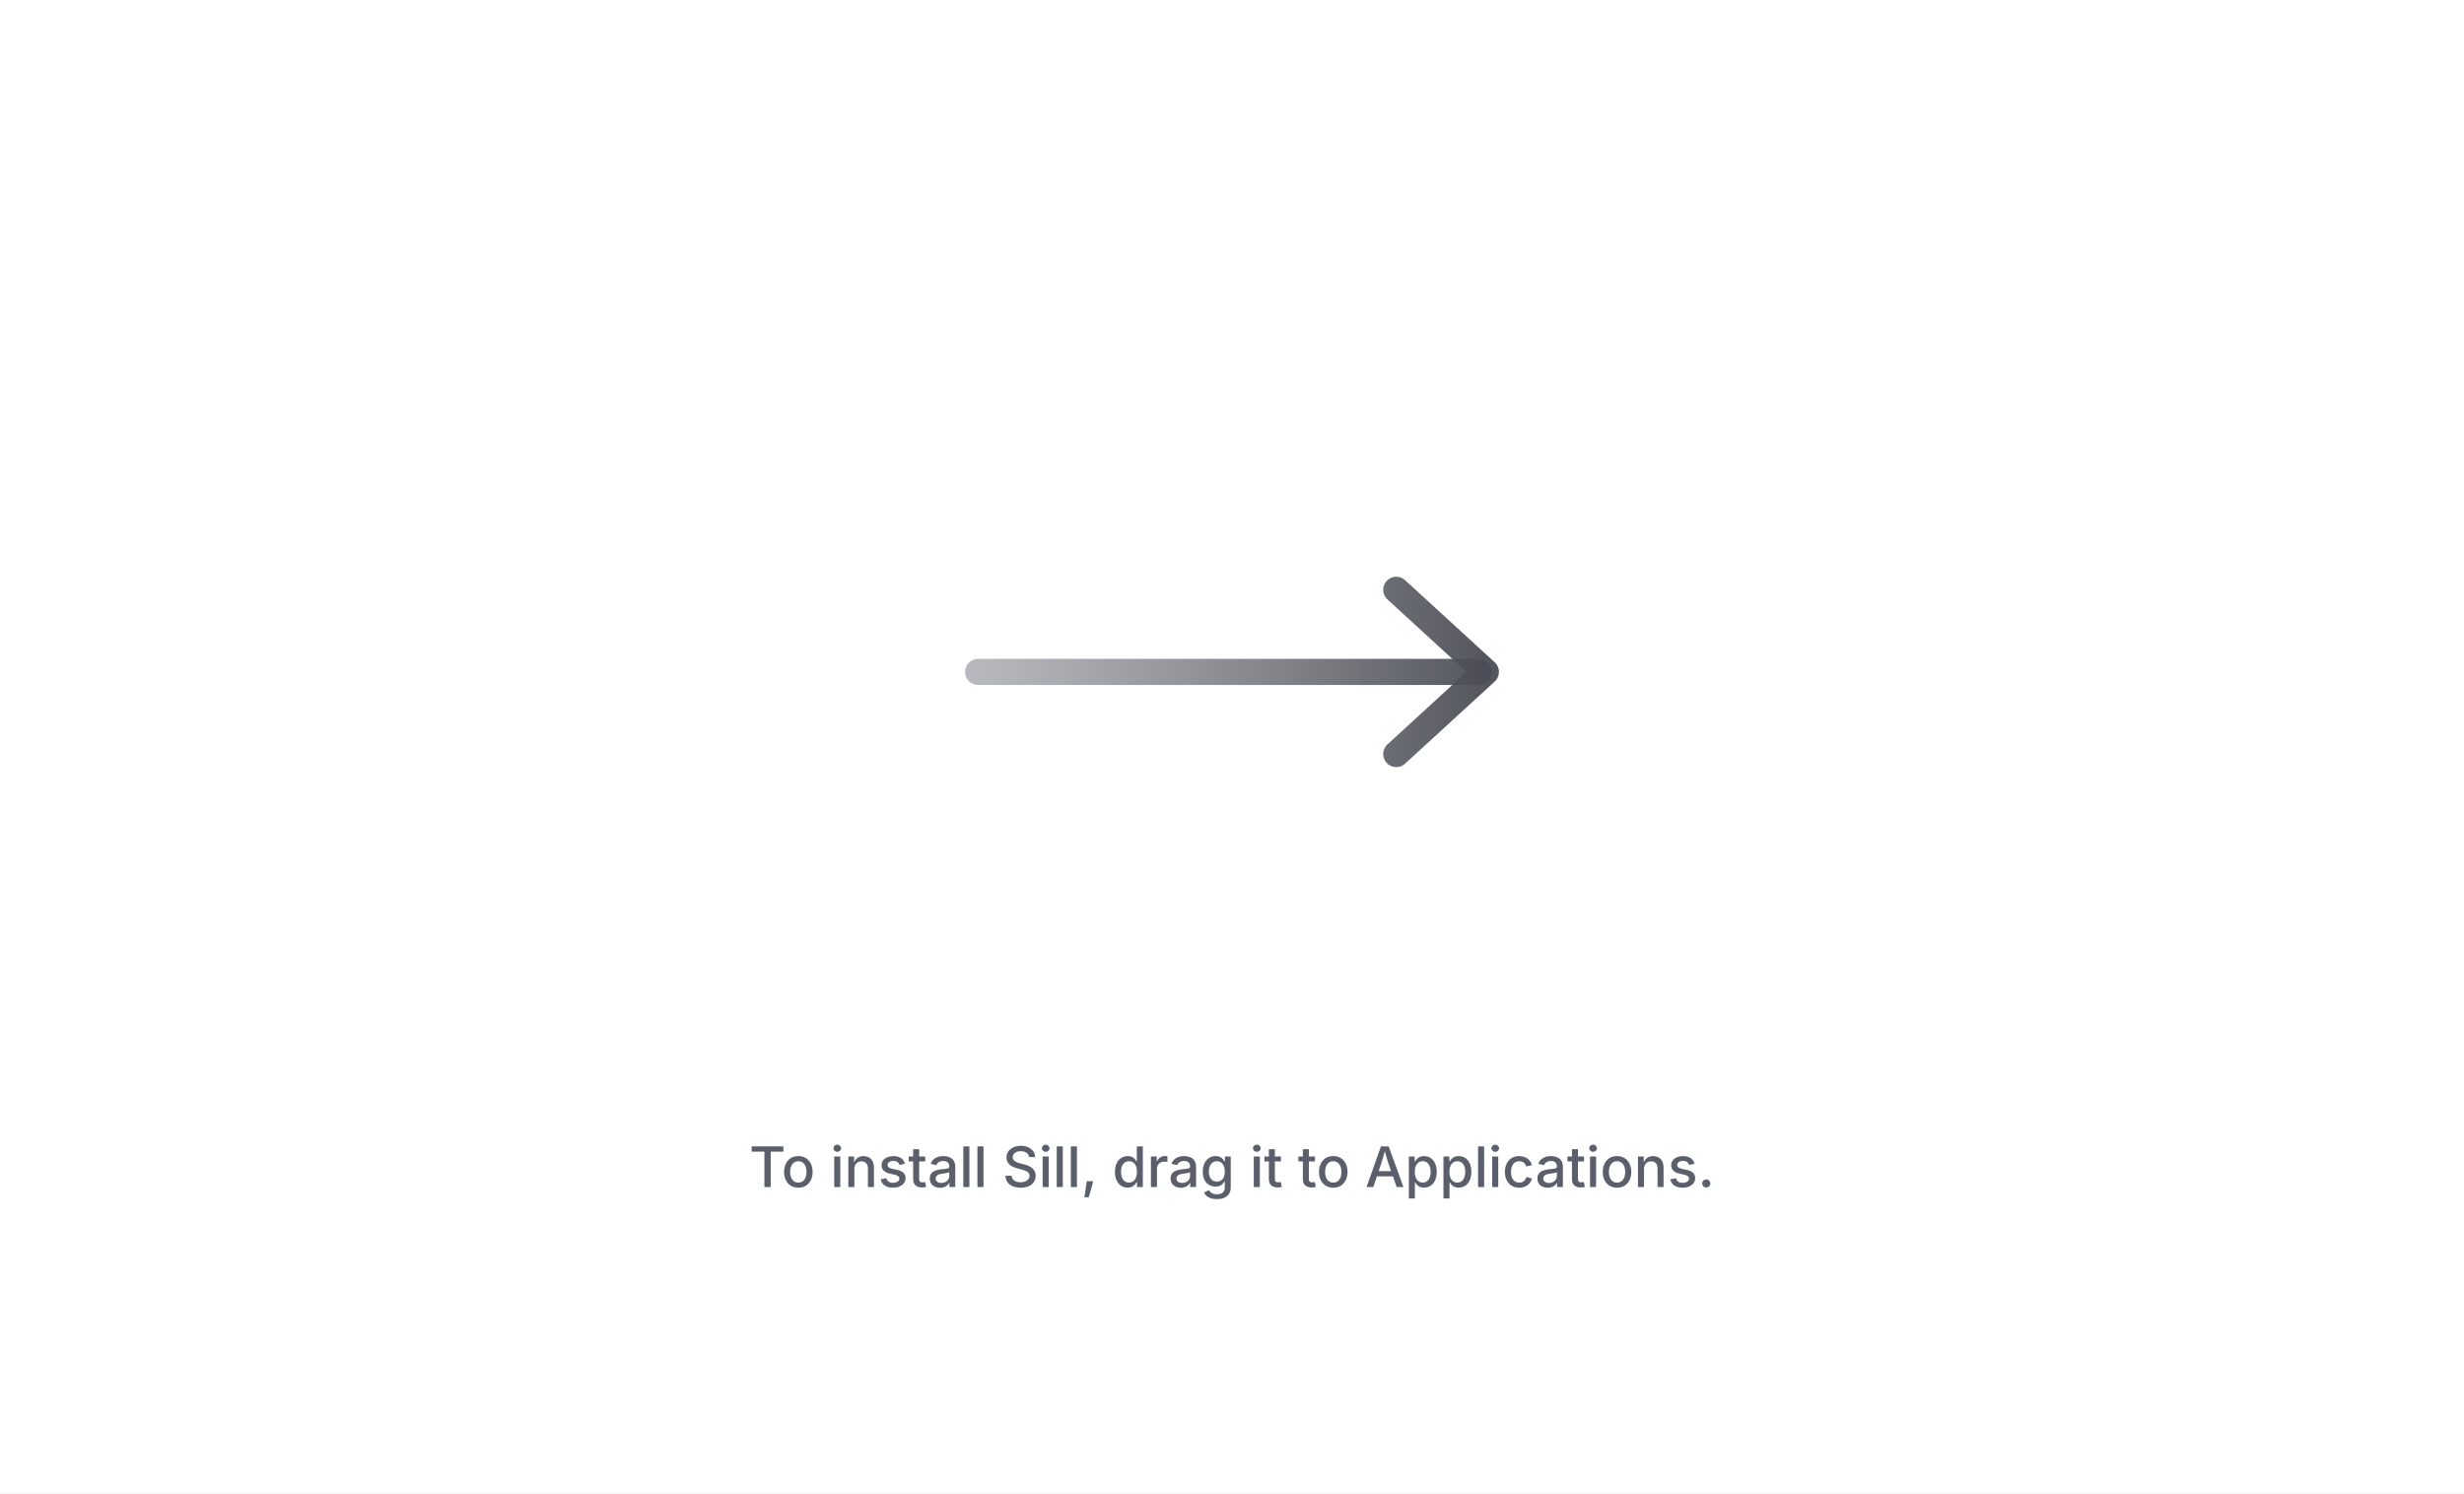
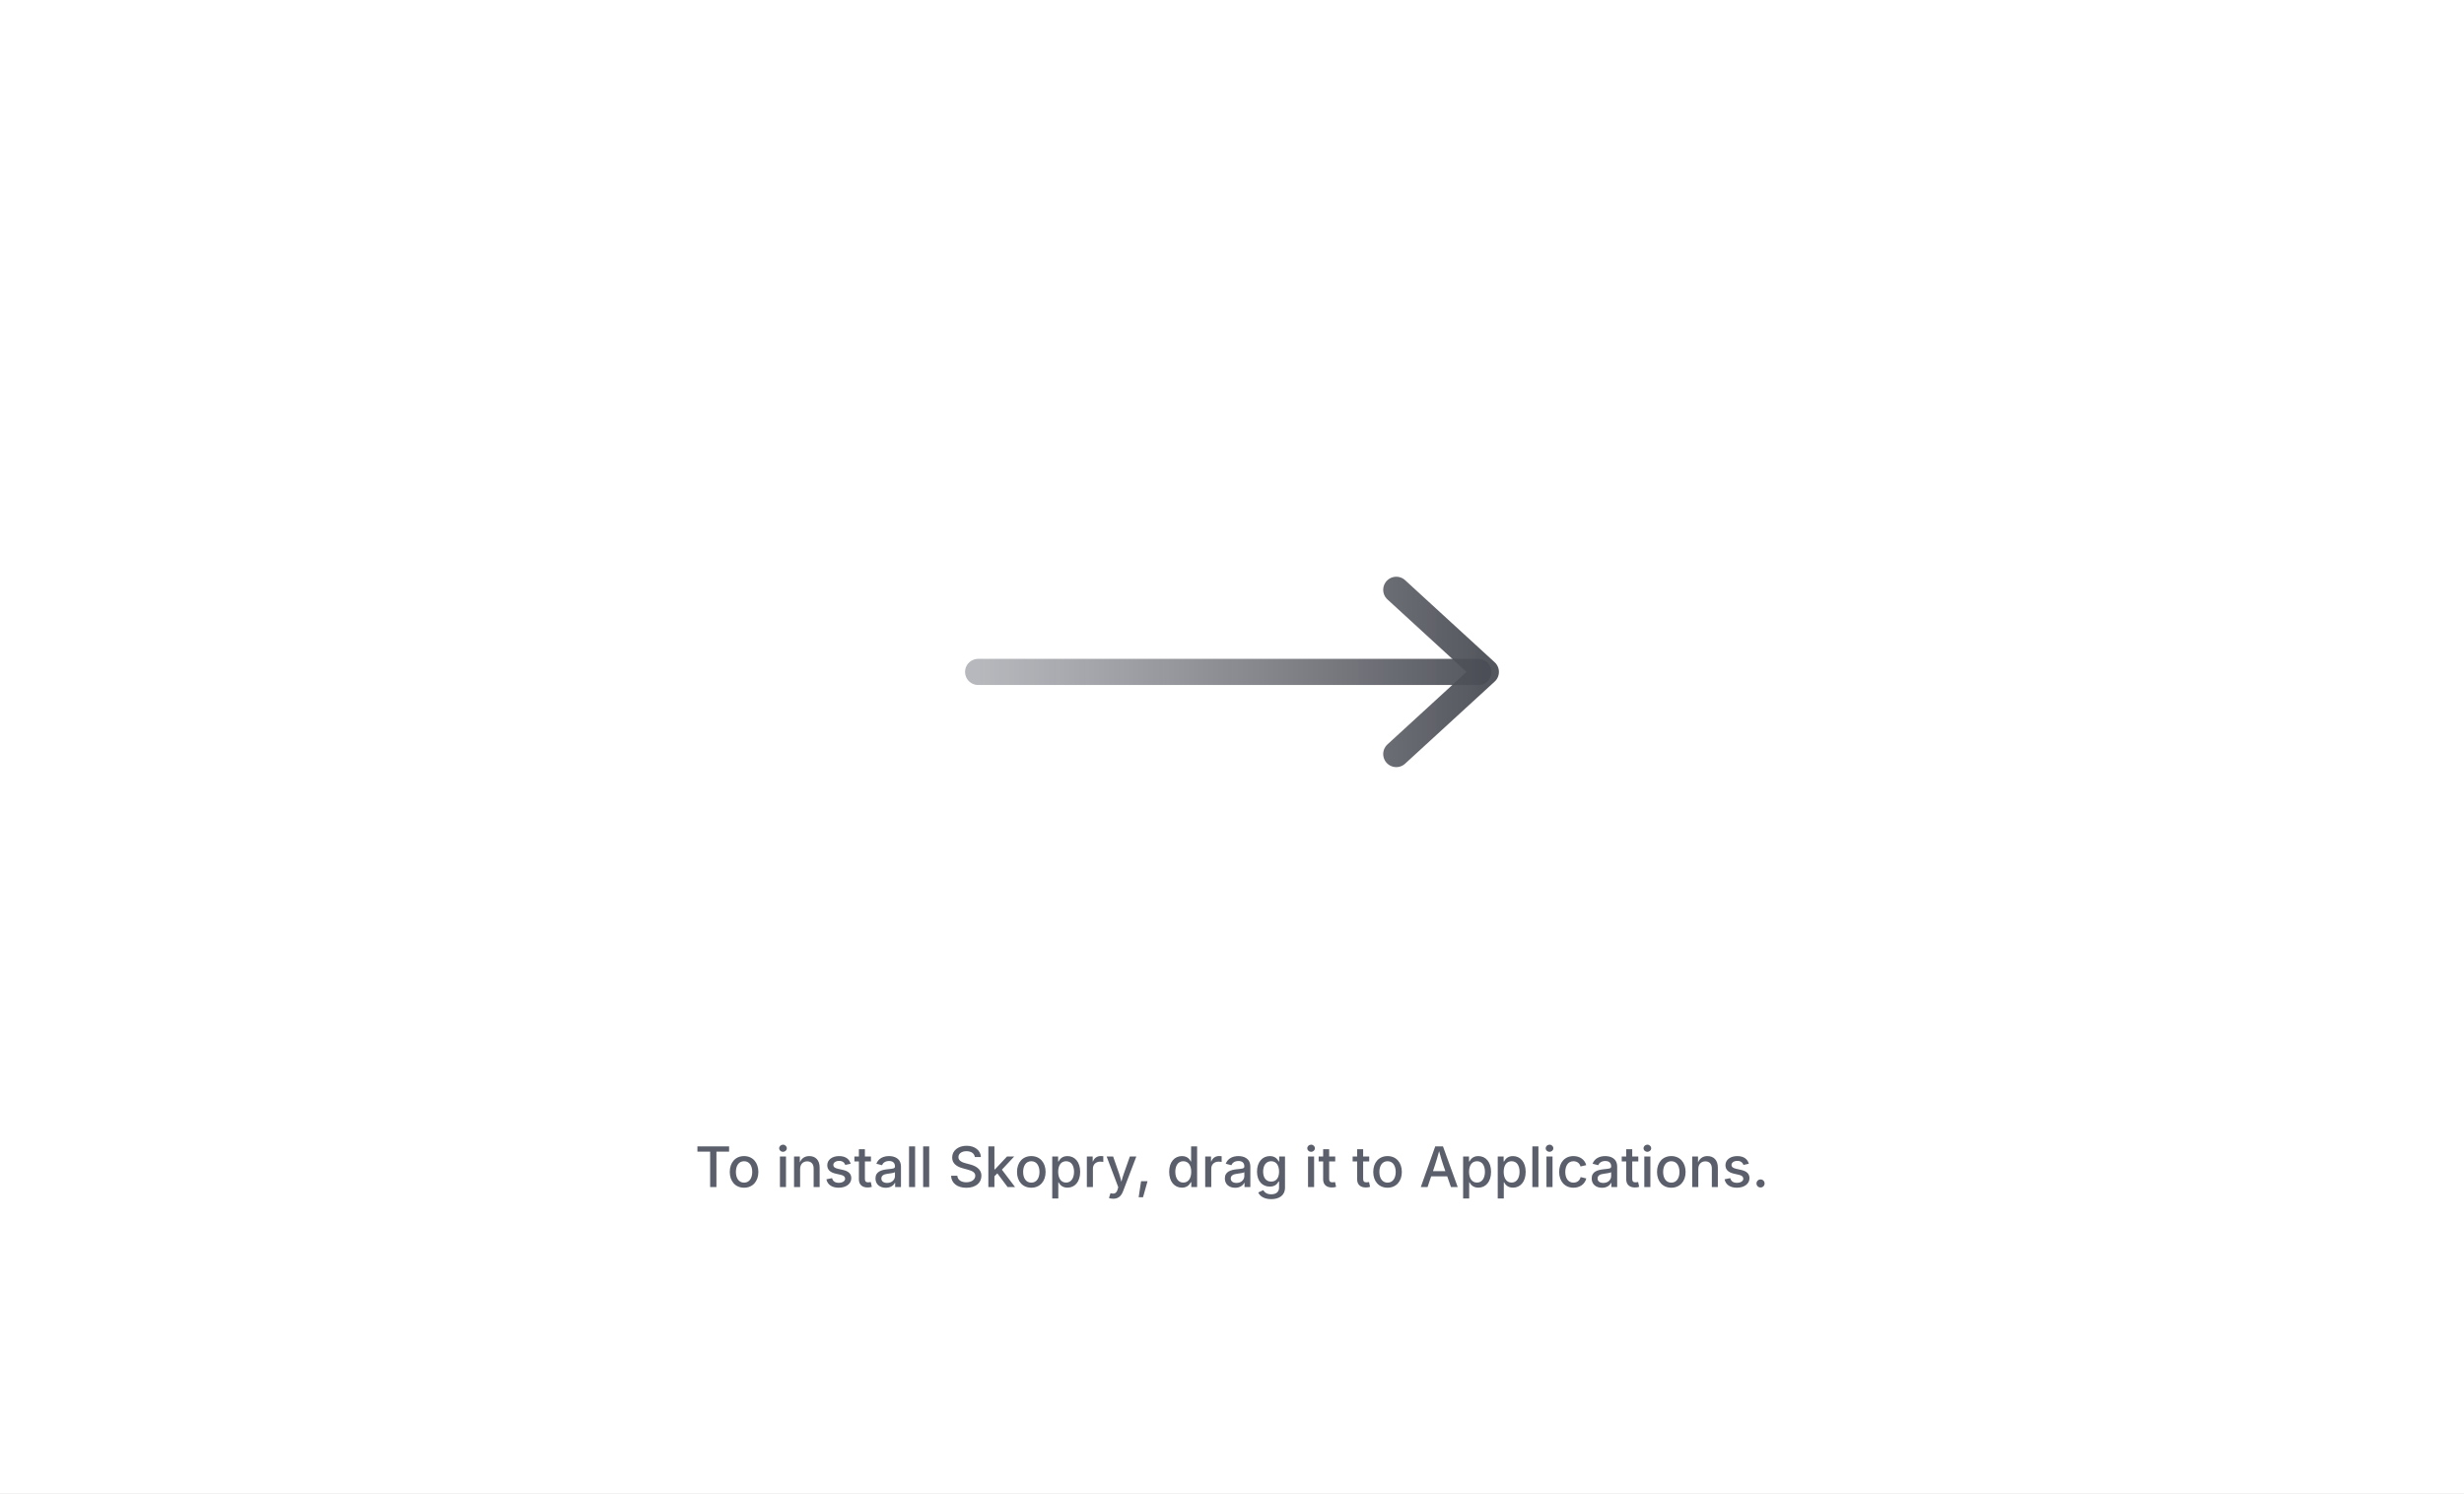
<svg xmlns="http://www.w3.org/2000/svg" width="660" height="400" viewBox="0 0 660 400">
  <defs>
    <linearGradient id="d-arrow" gradientUnits="userSpaceOnUse" x1="262" y1="180" x2="398" y2="180">
      <stop offset="0" stop-color="#7c7e86" stop-opacity="0.55" />
      <stop offset="1" stop-color="#4c4e56" stop-opacity="0.95" />
    </linearGradient>
  </defs>
  <rect x="0" y="0" width="660" height="400" fill="#ffffff" />
  <g fill="none" stroke="url(#d-arrow)" stroke-width="7" stroke-linecap="round" stroke-linejoin="round">
    <path d="M 262 180 L 396 180" />
    <path d="M 374 158 L 398 180 L 374 202" />
  </g>
-   <text x="330" y="318" font-family="-apple-system, BlinkMacSystemFont, 'Helvetica Neue', sans-serif" font-size="15" font-weight="500" fill="#5a5f6b" text-anchor="middle">To install Sill, drag it to Applications.</text>
+   <text x="330" y="318" font-family="-apple-system, BlinkMacSystemFont, 'Helvetica Neue', sans-serif" font-size="15" font-weight="500" fill="#5a5f6b" text-anchor="middle">To install Skopry, drag it to Applications.</text>
</svg>
